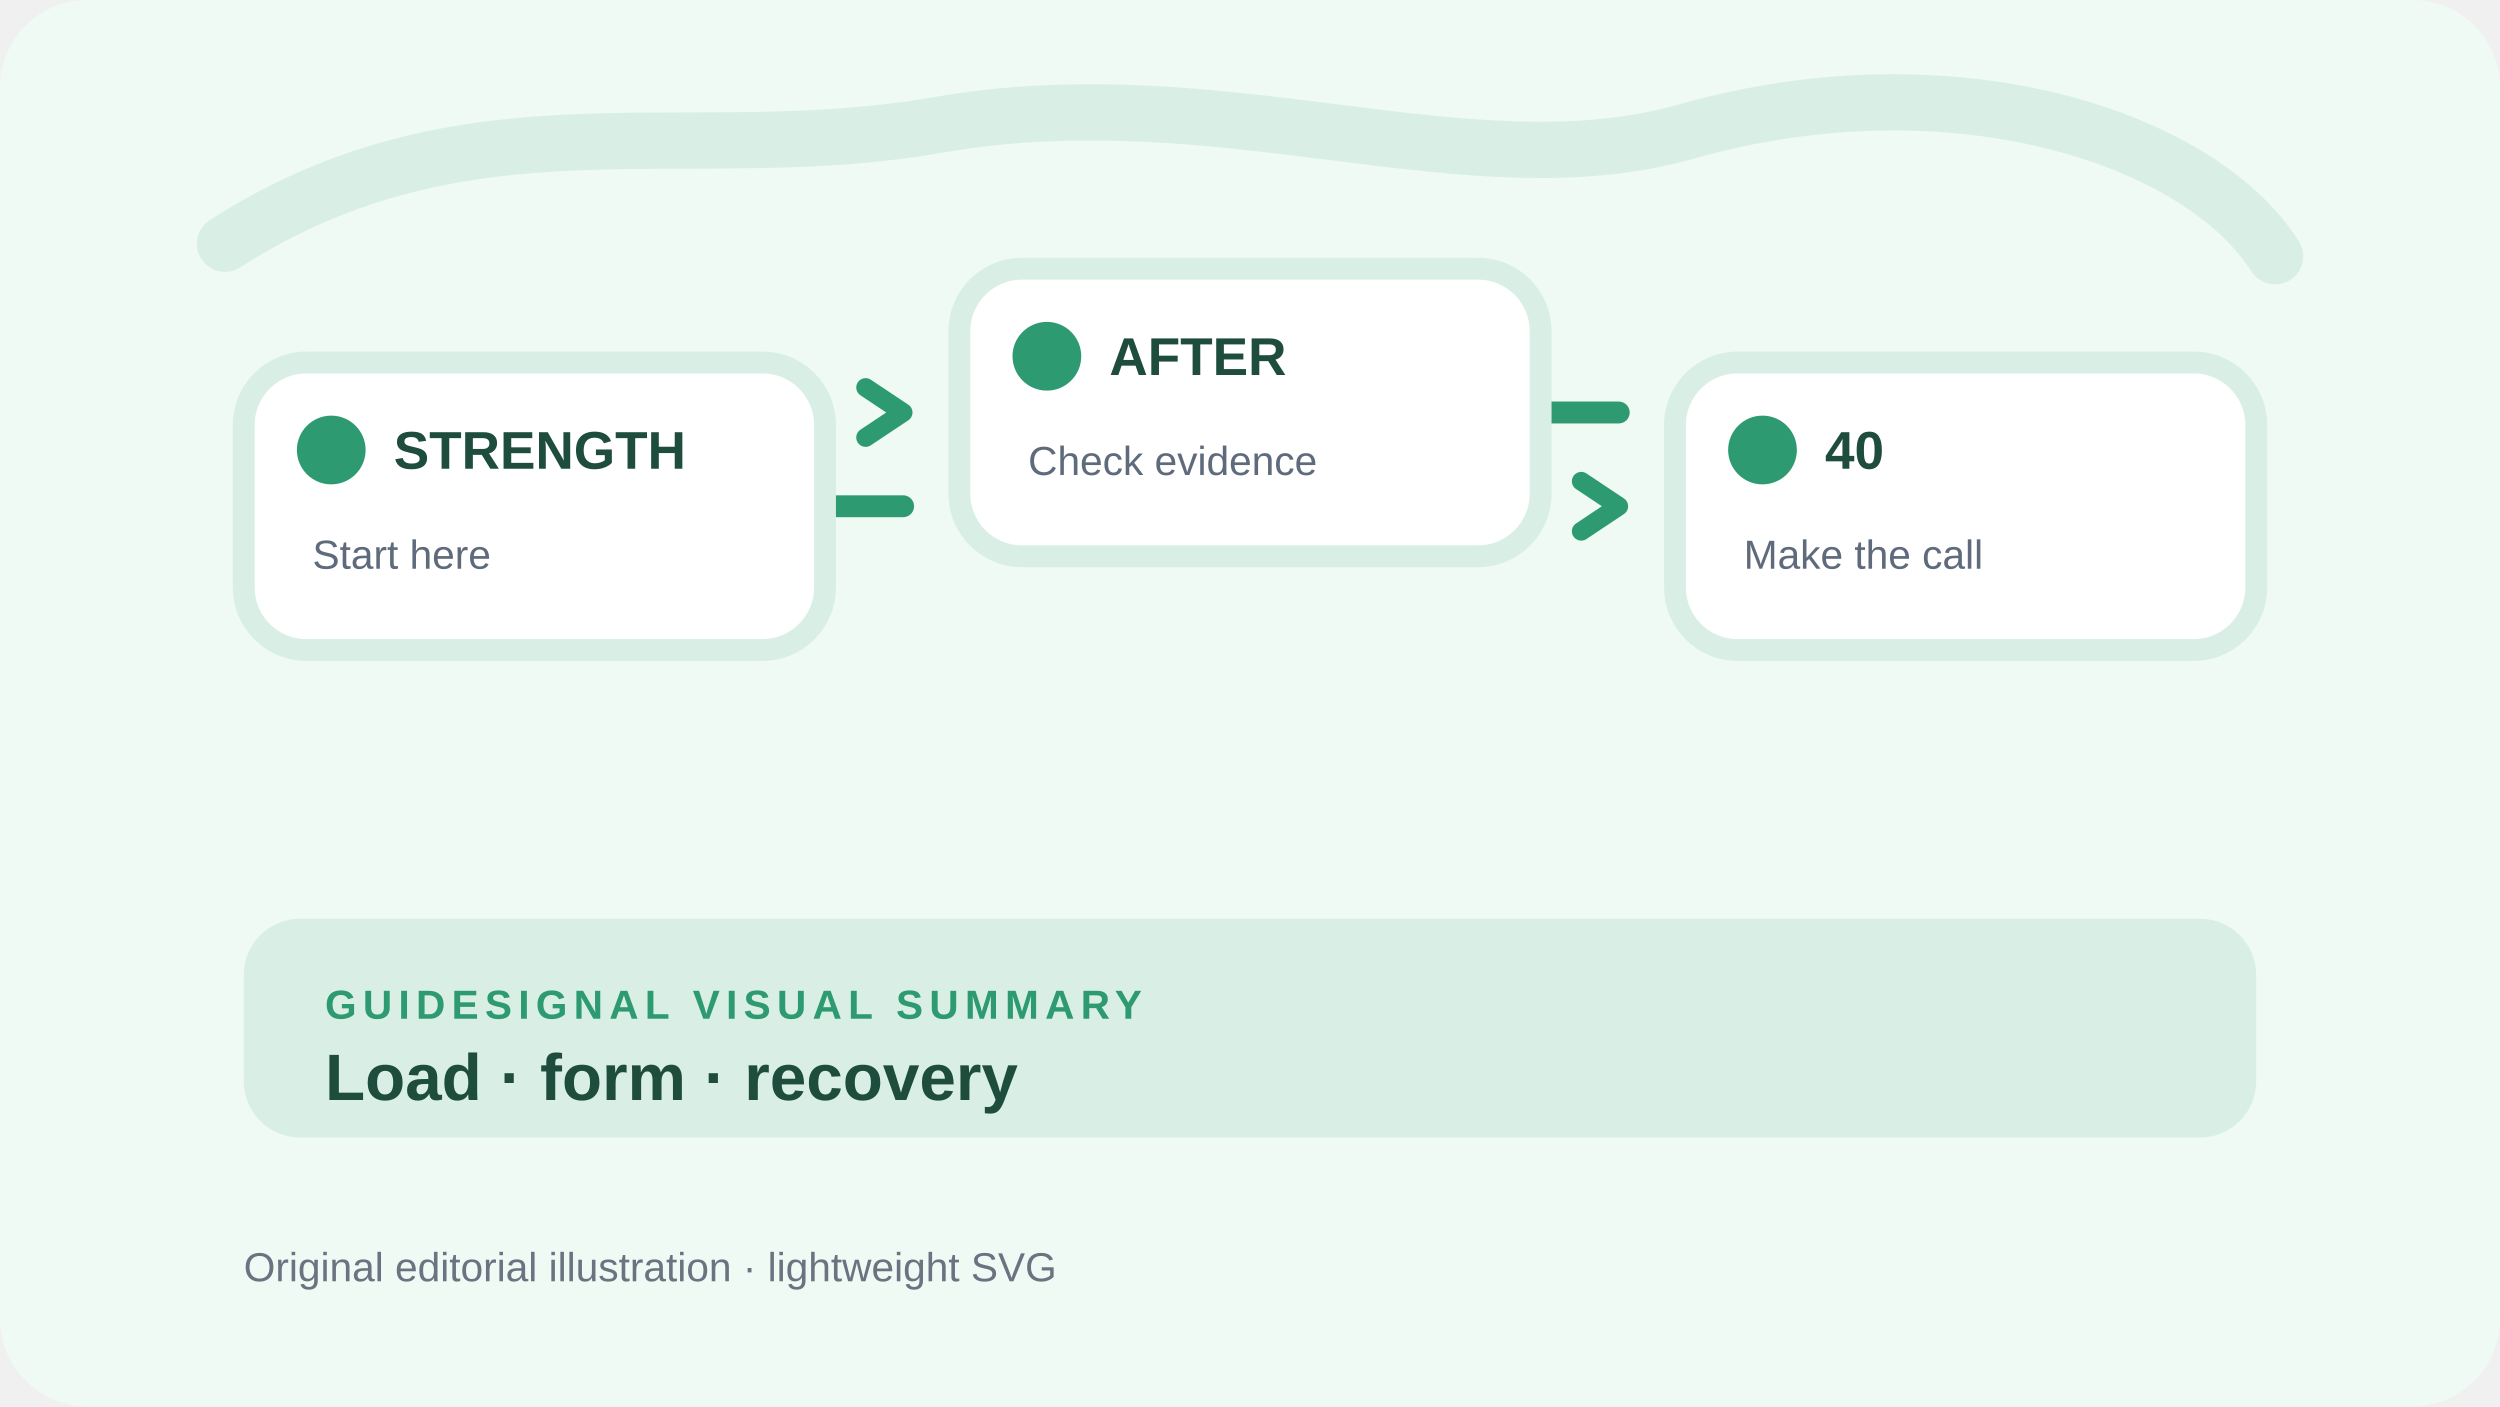
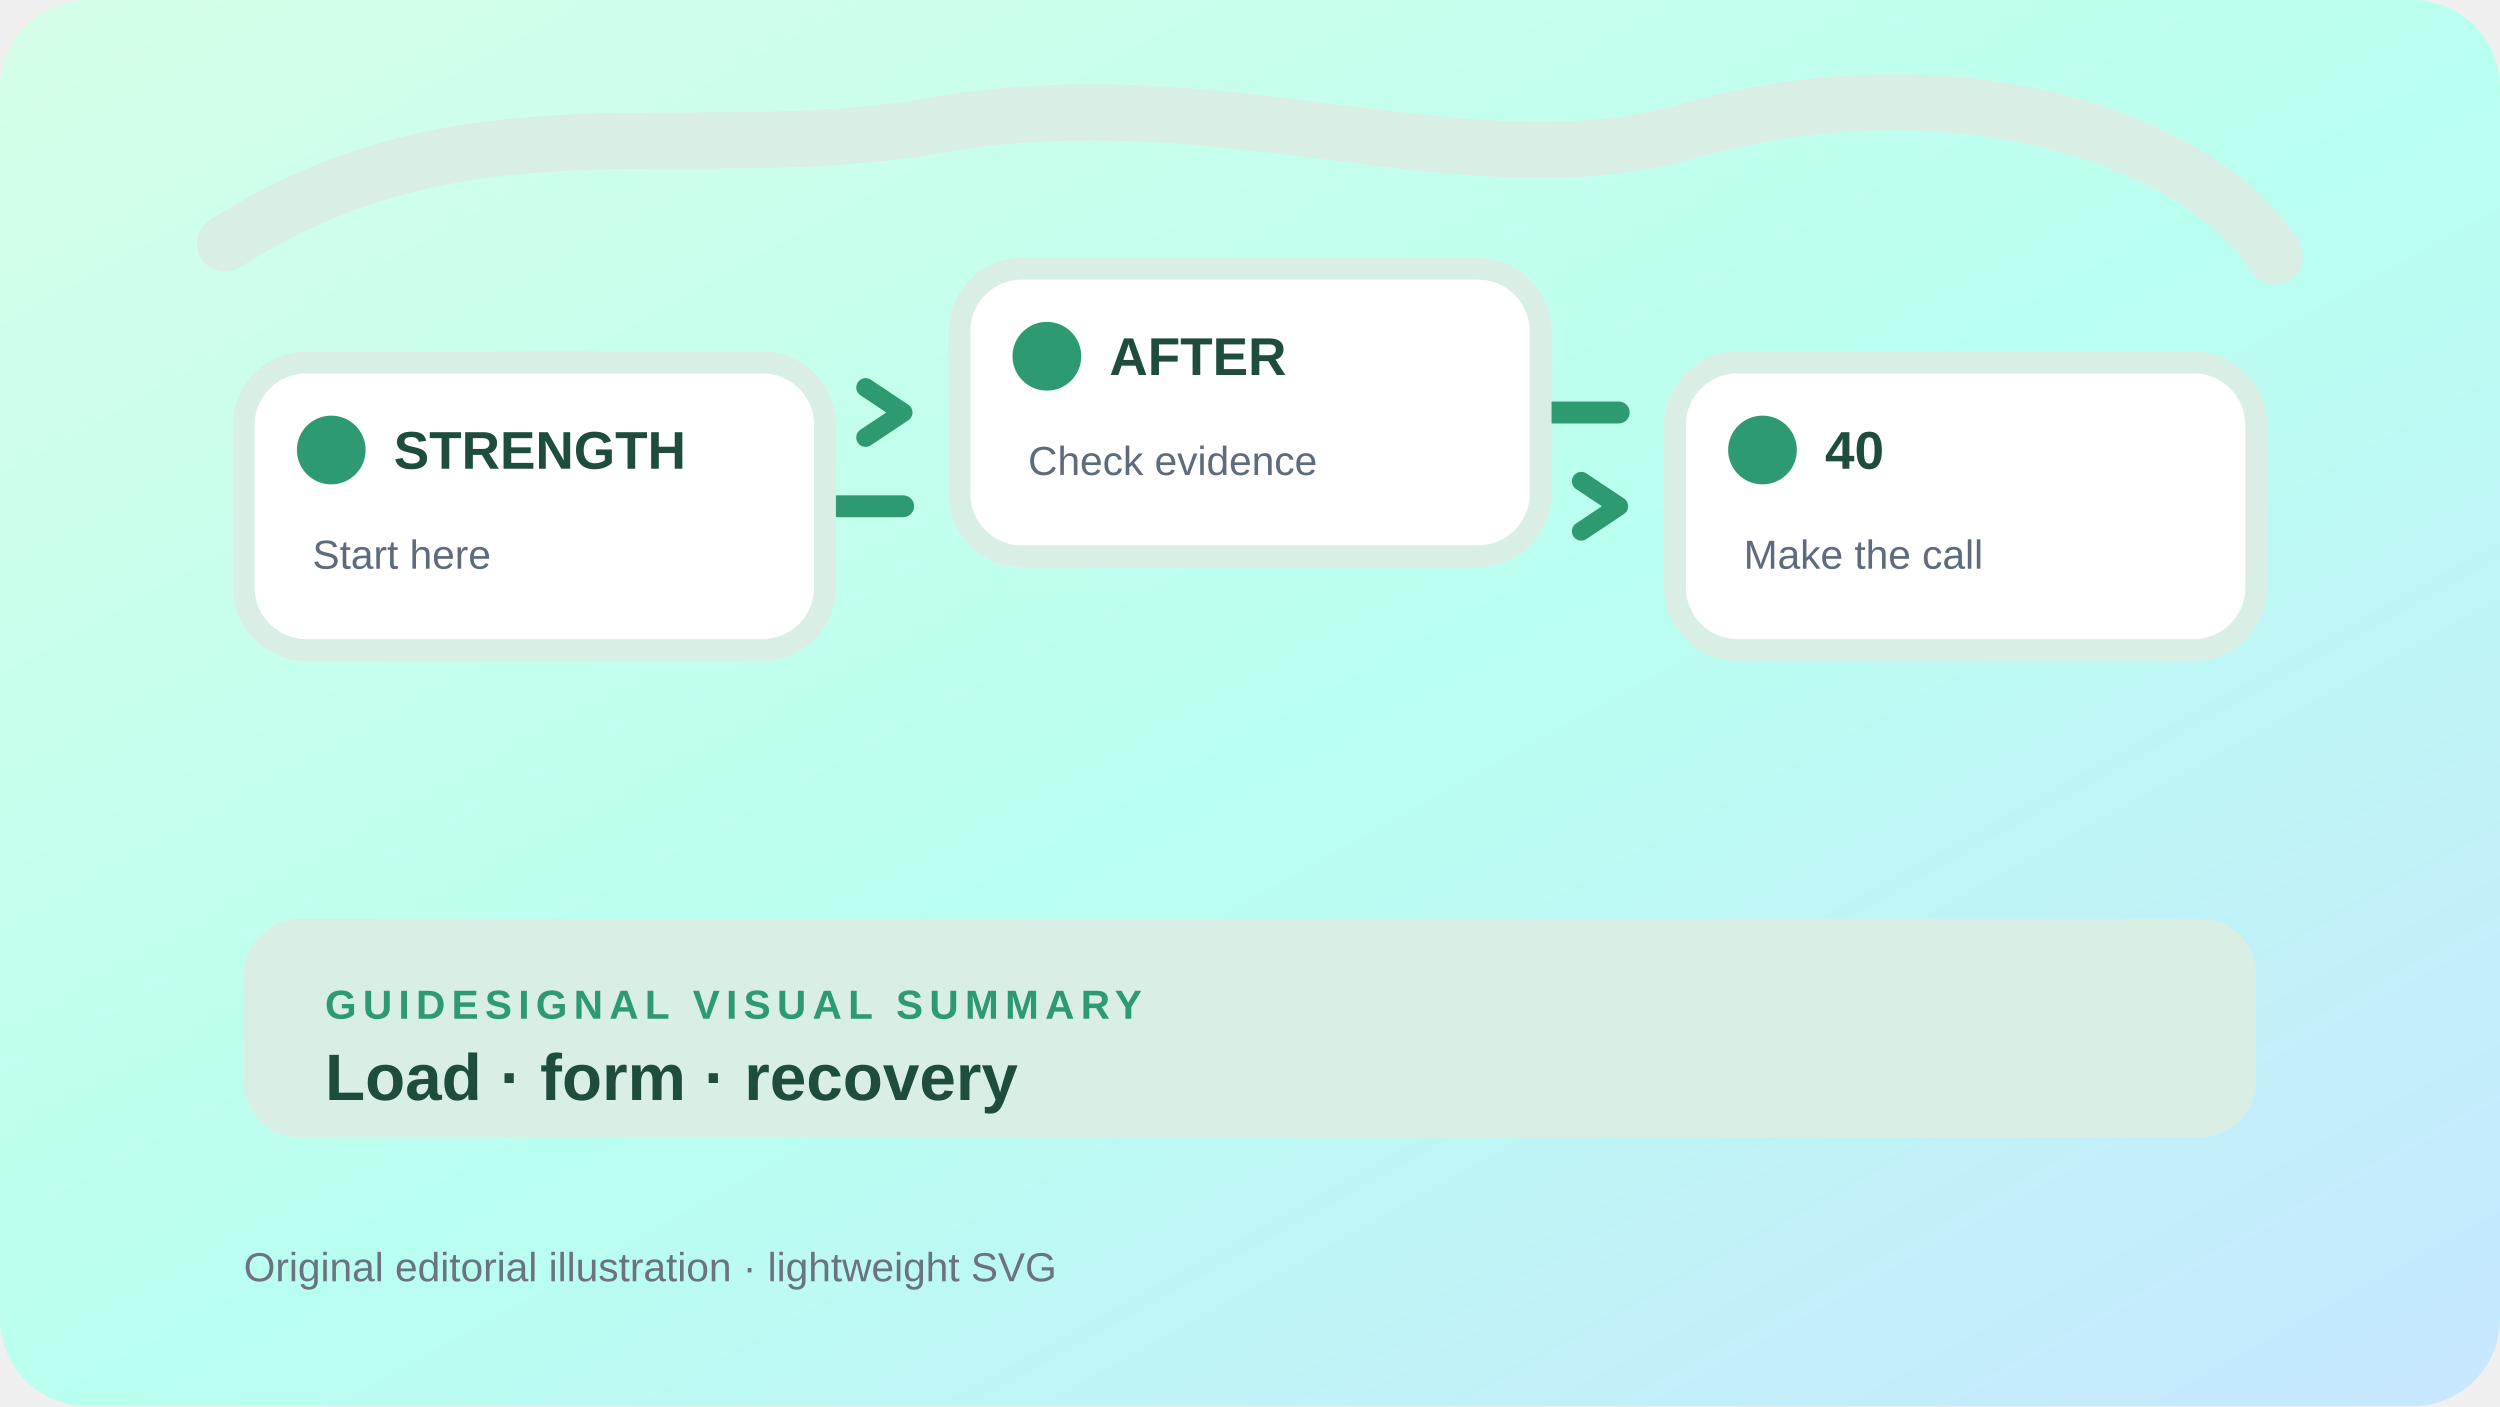
<svg xmlns="http://www.w3.org/2000/svg" viewBox="0 0 800 450">
-   <rect width="800" height="450" rx="28" fill="#effaf5" />
+   <defs>
+     <linearGradient id="guideBrightBg" x1="0%" y1="0%" x2="100%" y2="100%">
+       <stop offset="0%" stop-color="#d6ffe8" />
+       <stop offset="52%" stop-color="#b9fff0" />
+       <stop offset="100%" stop-color="#c8e7ff" />
+     </linearGradient>
+   </defs>
+   <rect width="800" height="450" rx="28" fill="url(#guideBrightBg)" />
  <path d="M72 78 C150 28 220 54 300 40 C392 24 470 62 540 42 C625 18 704 44 728 82" fill="none" stroke="#d9efe5" stroke-width="18" stroke-linecap="round" />
  <path d="M 264 162 H 289" stroke="#2d9a72" stroke-width="7" stroke-linecap="round" />
  <path d="M 277 124 L 289 132 L 277 140" fill="none" stroke="#2d9a72" stroke-width="6" stroke-linecap="round" stroke-linejoin="round" />
  <rect x="78" y="116" width="186" height="92" rx="20" fill="#fff" stroke="#d9efe5" stroke-width="7" />
  <circle cx="106" cy="144" r="11" fill="#2d9a72" />
  <text x="126" y="150" font-family="Arial,sans-serif" font-size="17" font-weight="800" fill="#1e4c3d">STRENGTH</text>
  <text x="100" y="182" font-family="Arial,sans-serif" font-size="13" fill="#5f6b7c">Start here</text>
  <path d="M 493 132 H 518" stroke="#2d9a72" stroke-width="7" stroke-linecap="round" />
  <path d="M 506 154 L 518 162 L 506 170" fill="none" stroke="#2d9a72" stroke-width="6" stroke-linecap="round" stroke-linejoin="round" />
  <rect x="307" y="86" width="186" height="92" rx="20" fill="#fff" stroke="#d9efe5" stroke-width="7" />
  <circle cx="335" cy="114" r="11" fill="#2d9a72" />
  <text x="355" y="120" font-family="Arial,sans-serif" font-size="17" font-weight="800" fill="#1e4c3d">AFTER</text>
  <text x="329" y="152" font-family="Arial,sans-serif" font-size="13" fill="#5f6b7c">Check evidence</text>
  <rect x="536" y="116" width="186" height="92" rx="20" fill="#fff" stroke="#d9efe5" stroke-width="7" />
  <circle cx="564" cy="144" r="11" fill="#2d9a72" />
  <text x="584" y="150" font-family="Arial,sans-serif" font-size="17" font-weight="800" fill="#1e4c3d">40</text>
  <text x="558" y="182" font-family="Arial,sans-serif" font-size="13" fill="#5f6b7c">Make the call</text>
  <rect x="78" y="294" width="644" height="70" rx="18" fill="#d9efe5" />
  <text x="104" y="326" font-family="Arial,sans-serif" font-size="13" font-weight="800" letter-spacing="2" fill="#2d9a72">GUIDESIGNAL VISUAL SUMMARY</text>
  <text x="104" y="352" font-family="Arial,sans-serif" font-size="21" font-weight="700" fill="#1e4c3d">Load · form · recovery</text>
  <text x="78" y="410" font-family="Arial,sans-serif" font-size="13" fill="#6b7280">Original editorial illustration · lightweight SVG</text>
</svg>
